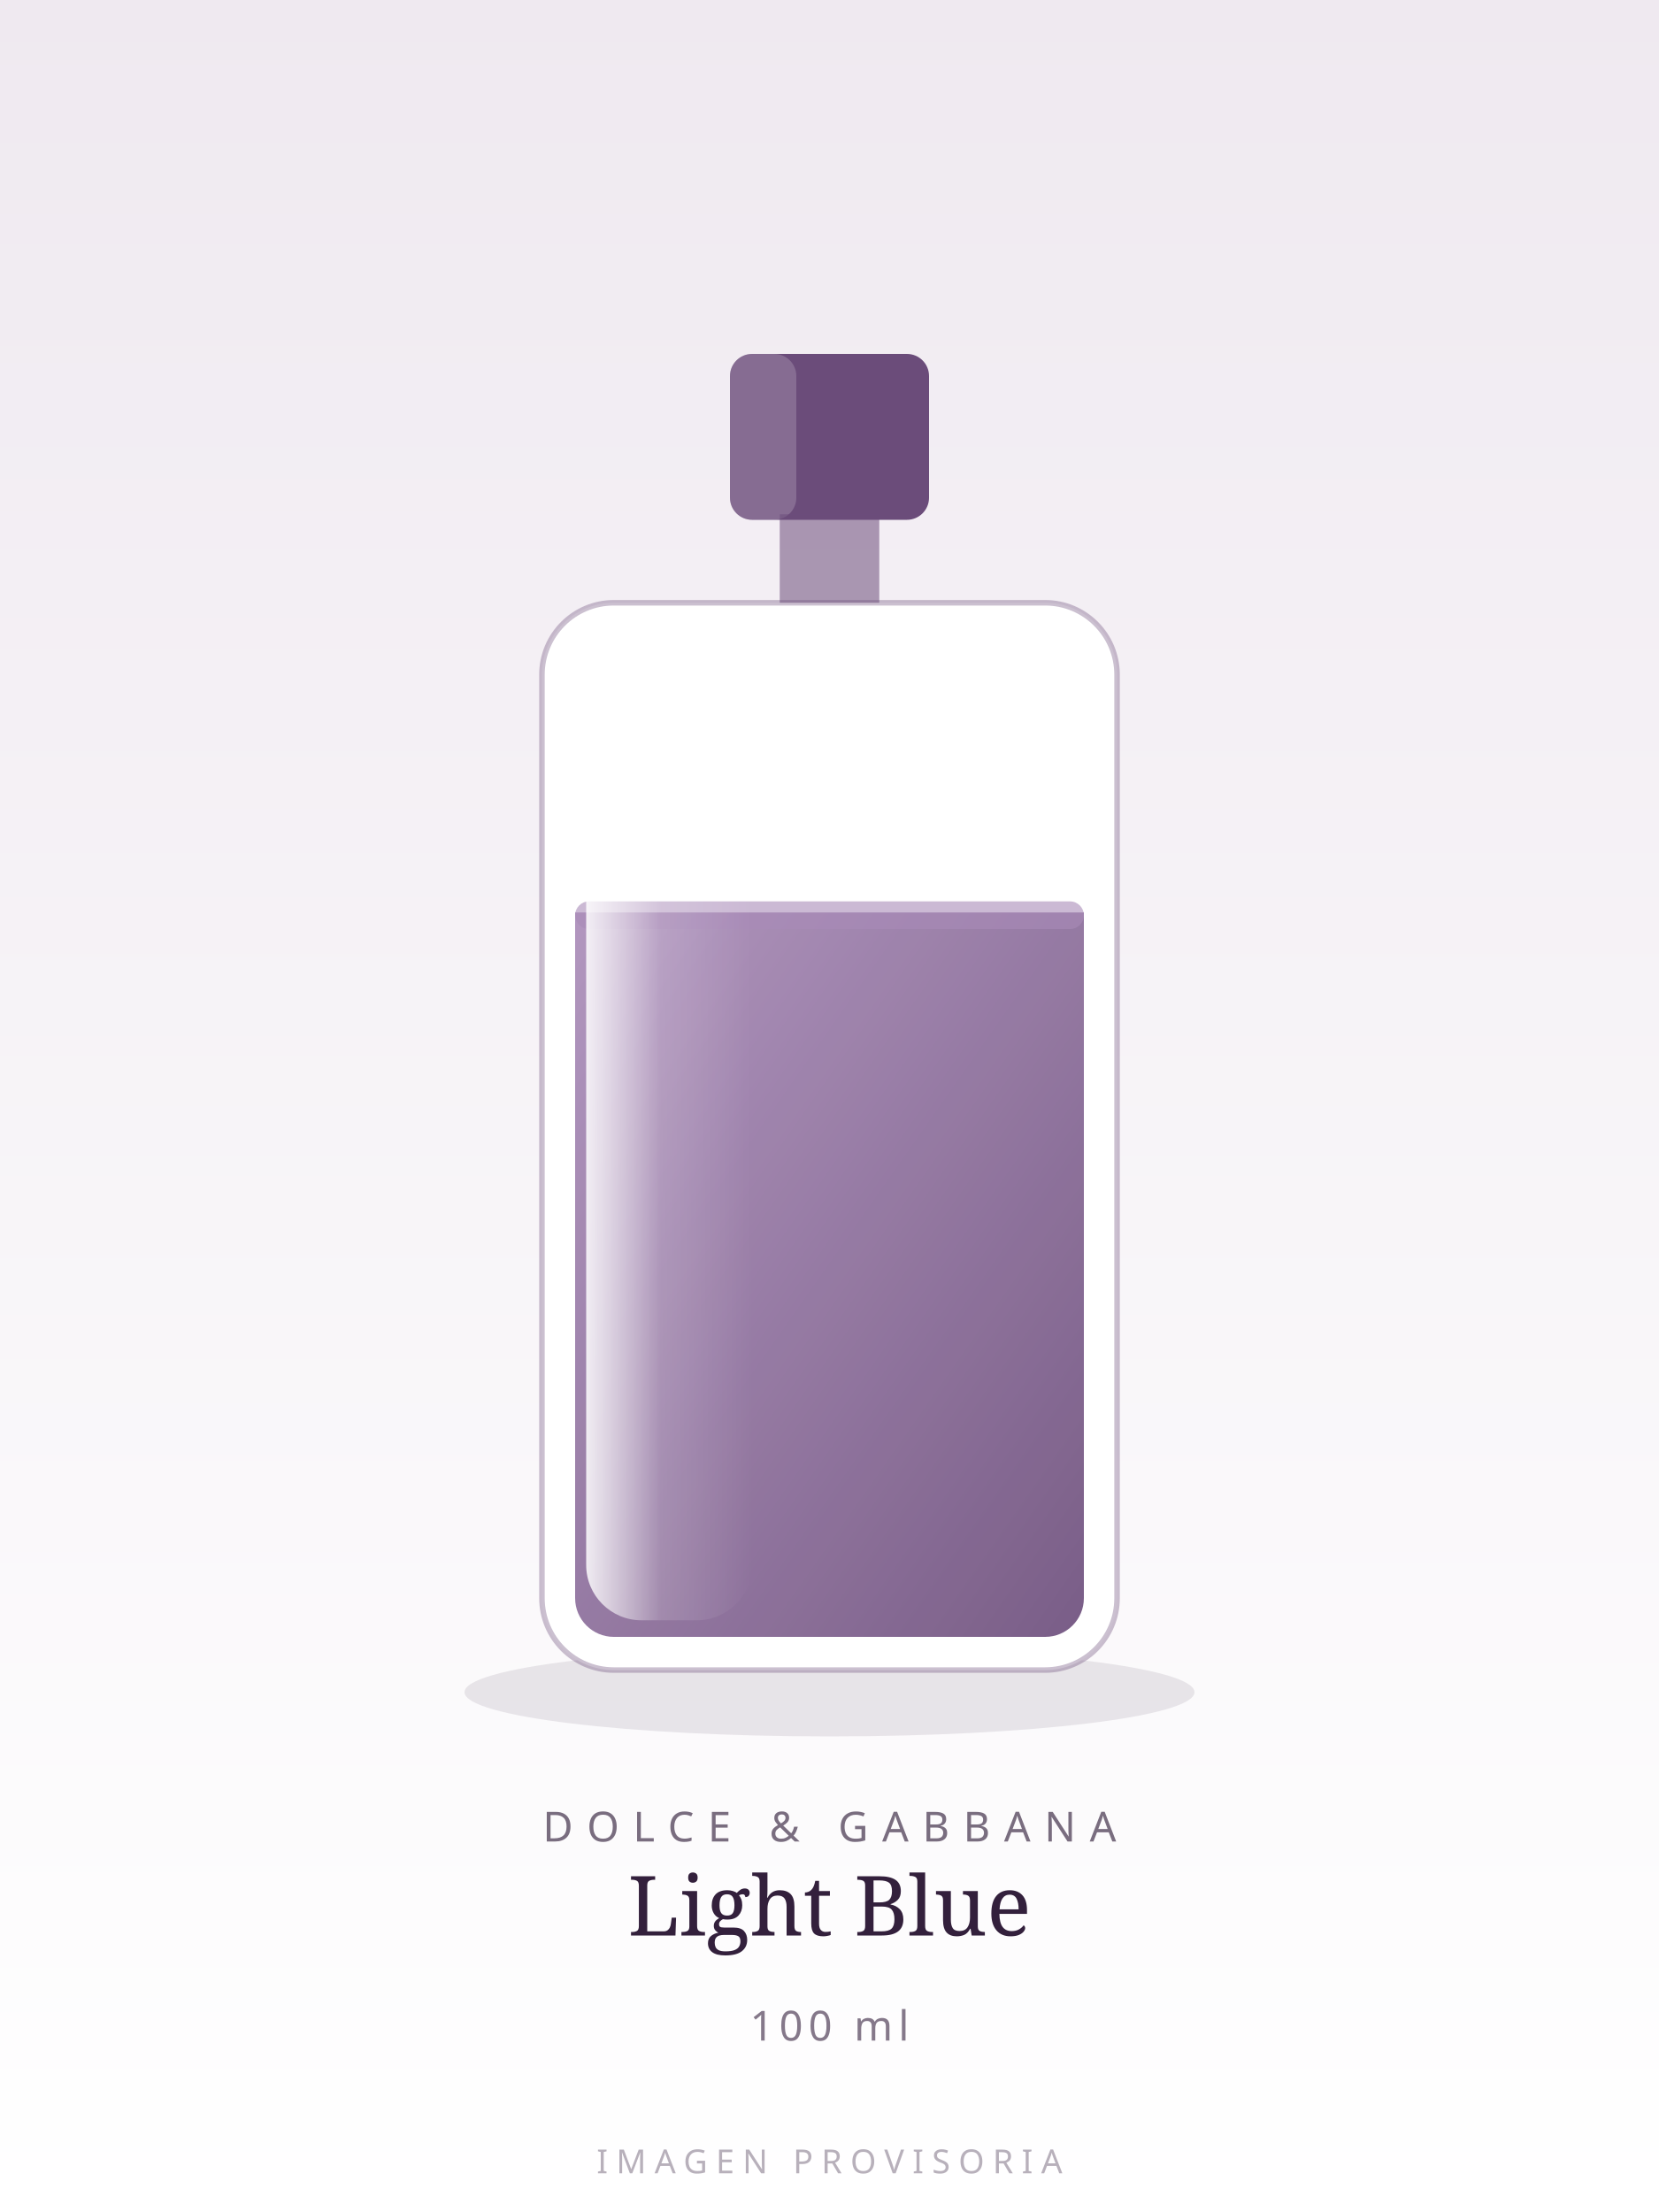
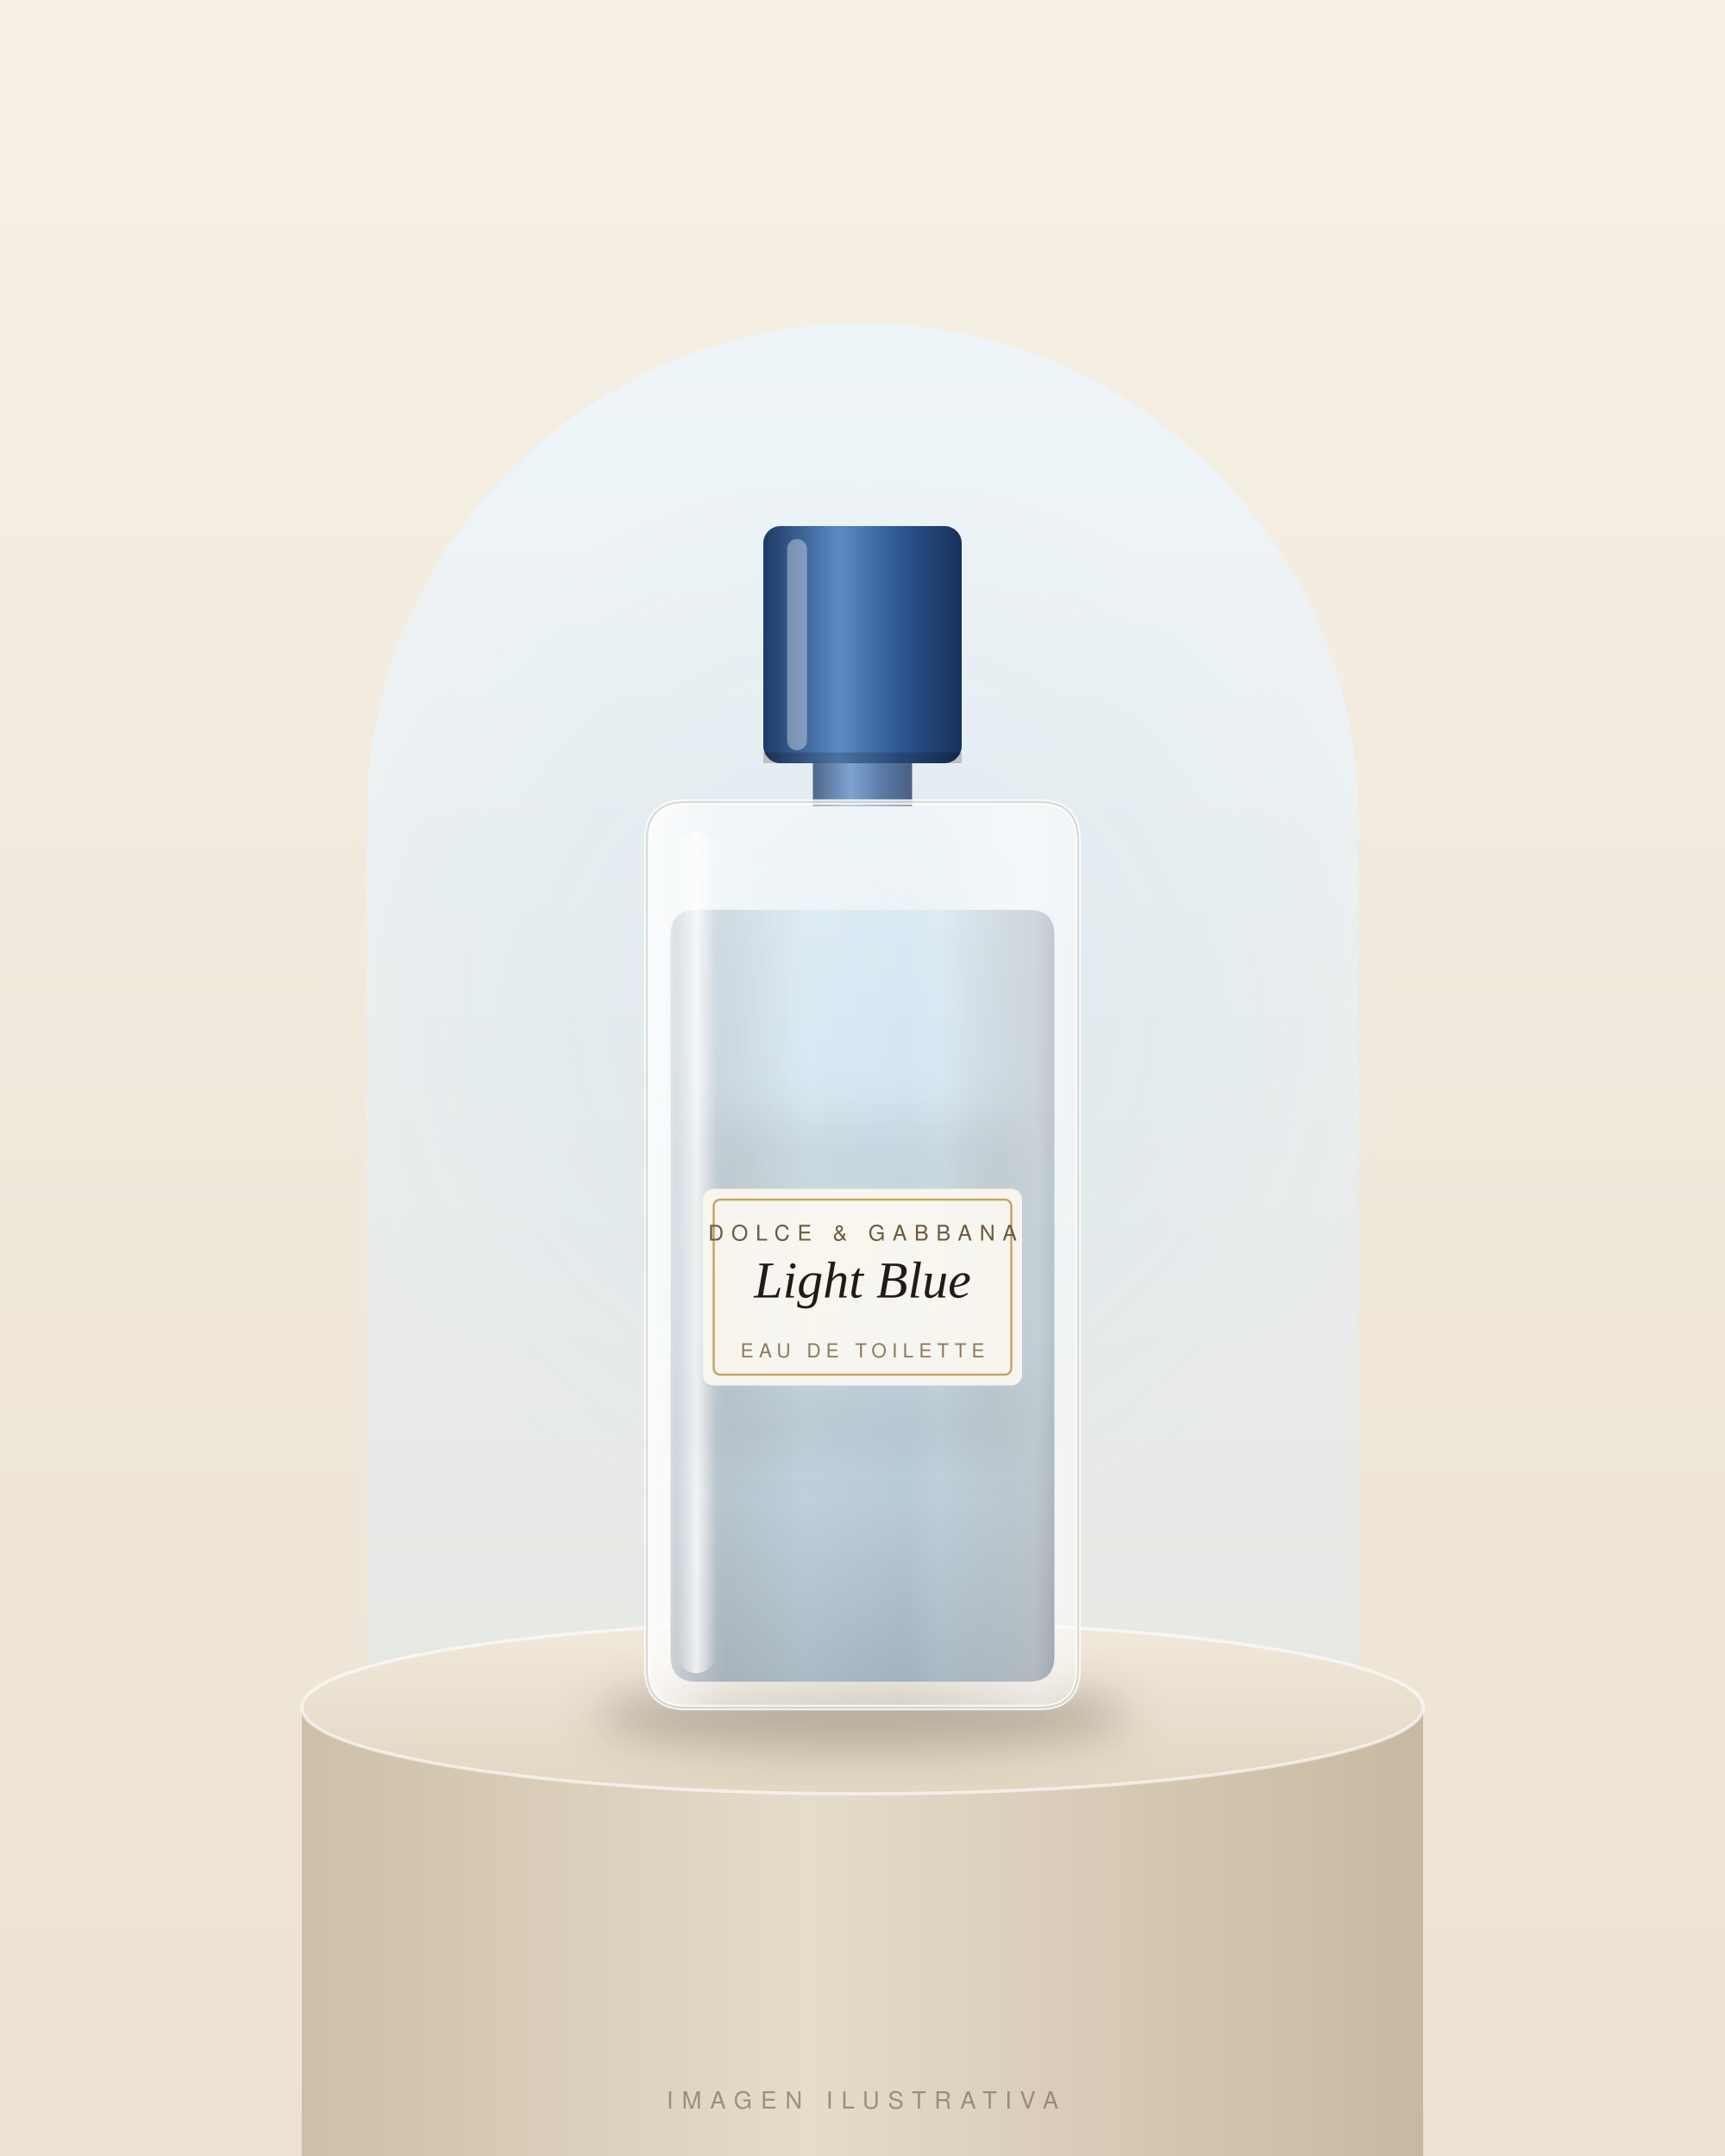
- <svg xmlns="http://www.w3.org/2000/svg" viewBox="0 0 600 800" width="600" height="800" role="img" aria-label="Dolce &amp; Gabbana Light Blue">
+ <svg xmlns="http://www.w3.org/2000/svg" viewBox="0 0 800 1000" width="800" height="1000" role="img" aria-label="Dolce &amp; Gabbana Light Blue">
  <defs>
    <linearGradient id="fondo" x1="0" y1="0" x2="0" y2="1">
-       <stop offset="0%" stop-color="#efe9f0" />
-       <stop offset="100%" stop-color="#ffffff" />
+       <stop offset="0" stop-color="#f6f0e6" />
+       <stop offset="1" stop-color="#ece2d3" />
    </linearGradient>
-     <linearGradient id="liquido" x1="0" y1="0" x2="1" y2="1">
-       <stop offset="0%" stop-color="#a98bb8" />
-       <stop offset="100%" stop-color="#6b4c7a" />
+     <linearGradient id="arco" x1="0" y1="0" x2="0" y2="1">
+       <stop offset="0" stop-color="#eef5f9" />
+       <stop offset="1" stop-color="#e7e8e4" />
+     </linearGradient>
+     <radialGradient id="halo" cx="0.5" cy="0.5" r="0.5">
+       <stop offset="0" stop-color="#d1e4f0" stop-opacity="0.55" />
+       <stop offset="1" stop-color="#d1e4f0" stop-opacity="0" />
+     </radialGradient>
+     <linearGradient id="podioCuerpo" x1="0" y1="0" x2="1" y2="0">
+       <stop offset="0" stop-color="#cdbfa8" />
+       <stop offset="0.45" stop-color="#e6dccb" />
+       <stop offset="1" stop-color="#c7b8a0" />
+     </linearGradient>
+     <linearGradient id="podioTapa" x1="0" y1="0" x2="0" y2="1">
+       <stop offset="0" stop-color="#f1e9dc" />
+       <stop offset="1" stop-color="#e2d6c3" />
+     </linearGradient>
+     <linearGradient id="liquido" x1="0" y1="0" x2="0" y2="1">
+       <stop offset="0" stop-color="#d7e7f2" />
+       <stop offset="0.55" stop-color="#c6ddec" />
+       <stop offset="1" stop-color="#9aacb8" />
+     </linearGradient>
+     <linearGradient id="liquidoLado" x1="0" y1="0" x2="1" y2="0">
+       <stop offset="0" stop-color="#000" stop-opacity="0.18" />
+       <stop offset="0.35" stop-color="#000" stop-opacity="0" />
+       <stop offset="0.7" stop-color="#000" stop-opacity="0" />
+       <stop offset="1" stop-color="#000" stop-opacity="0.22" />
+     </linearGradient>
+     <linearGradient id="vidrio" x1="0" y1="0" x2="1" y2="0">
+       <stop offset="0" stop-color="#ffffff" stop-opacity="0.75" />
+       <stop offset="0.18" stop-color="#ffffff" stop-opacity="0.25" />
+       <stop offset="0.6" stop-color="#ffffff" stop-opacity="0.08" />
+       <stop offset="0.9" stop-color="#ffffff" stop-opacity="0.4" />
+       <stop offset="1" stop-color="#ffffff" stop-opacity="0.15" />
    </linearGradient>
    <linearGradient id="brillo" x1="0" y1="0" x2="1" y2="0">
-       <stop offset="0%" stop-color="#ffffff" stop-opacity="0.85" />
-       <stop offset="45%" stop-color="#ffffff" stop-opacity="0.15" />
-       <stop offset="100%" stop-color="#ffffff" stop-opacity="0" />
+       <stop offset="0" stop-color="#ffffff" stop-opacity="0" />
+       <stop offset="0.5" stop-color="#ffffff" stop-opacity="0.85" />
+       <stop offset="1" stop-color="#ffffff" stop-opacity="0" />
    </linearGradient>
+     <linearGradient id="tapa" x1="0" y1="0" x2="1" y2="0">
+       <stop offset="0" stop-color="#1c3a66" />
+       <stop offset="0.38" stop-color="#5c8bc6" />
+       <stop offset="0.7" stop-color="#2c5590" />
+       <stop offset="1" stop-color="#17305a" />
+     </linearGradient>
+     <linearGradient id="caja" x1="0" y1="0" x2="1" y2="0">
+       <stop offset="0" stop-color="#141414" />
+       <stop offset="0.5" stop-color="#2c2a27" />
+       <stop offset="1" stop-color="#0d0d0d" />
+     </linearGradient>
+     <filter id="sombra" x="-50%" y="-50%" width="200%" height="200%">
+       <feGaussianBlur stdDeviation="10" />
+     </filter>
+     <filter id="sombraSuave" x="-50%" y="-50%" width="200%" height="200%">
+       <feGaussianBlur stdDeviation="22" />
+     </filter>
  </defs>
-   <rect width="600" height="800" fill="url(#fondo)" />
-   <ellipse cx="300" cy="612" rx="132" ry="16" fill="#33203c" opacity="0.10" />
-   <rect x="264" y="128" width="72" height="60" rx="8" fill="#6b4c7a" />
-   <rect x="264" y="128" width="24" height="60" rx="8" fill="#ffffff" opacity="0.18" />
-   <rect x="282" y="186" width="36" height="34" fill="#6b4c7a" opacity="0.55" />
-   <rect x="196" y="218" width="208" height="386" rx="26" fill="#ffffff" />
-   <rect x="196" y="218" width="208" height="386" rx="26" fill="none" stroke="#6b4c7a" stroke-opacity="0.35" stroke-width="2" />
-   <path d="M 208 330 L 392 330 L 392 578 A 14 14 0 0 1 378 592 L 222 592 A 14 14 0 0 1 208 578 Z" fill="url(#liquido)" opacity="0.9" />
-   <rect x="208" y="326" width="184" height="10" rx="5" fill="#a98bb8" opacity="0.6" />
-   <rect x="212" y="236" width="60" height="350" rx="20" fill="url(#brillo)" />
-   <text x="300" y="666" text-anchor="middle" font-family="system-ui, sans-serif" font-size="15" letter-spacing="5" fill="#33203c" opacity="0.65">DOLCE &amp; GABBANA</text>
-   <text x="300" y="700" text-anchor="middle" font-family="Georgia, serif" font-size="30" fill="#33203c">Light Blue</text>
-   <text x="300" y="738" text-anchor="middle" font-family="system-ui, sans-serif" font-size="15" letter-spacing="2" fill="#33203c" opacity="0.6">100 ml</text>
-   <text x="300" y="786" text-anchor="middle" font-family="system-ui, sans-serif" font-size="12" letter-spacing="3" fill="#33203c" opacity="0.35">IMAGEN PROVISORIA</text>
+   <rect width="800" height="1000" fill="url(#fondo)" />
+   <path d="M170 792 L170 380 A230 230 0 0 1 630 380 L630 792 Z" fill="url(#arco)" />
+   <ellipse cx="400" cy="470" rx="250" ry="250" fill="url(#halo)" />
+   <rect x="140" y="792" width="520" height="208" fill="url(#podioCuerpo)" />
+   <ellipse cx="400" cy="792" rx="260" ry="40" fill="url(#podioTapa)" />
+   <ellipse cx="400" cy="792" rx="260" ry="40" fill="none" stroke="#fff" stroke-opacity="0.6" stroke-width="1.5" />
+   <ellipse cx="400" cy="796" rx="124" ry="16" fill="#3b2f1f" opacity="0.28" filter="url(#sombra)" />
+   <rect x="377" y="352" width="46" height="22" fill="url(#tapa)" opacity="0.75" />
+   <rect x="354" y="244" width="92" height="110" rx="8" fill="url(#tapa)" />
+   <rect x="365.04" y="250" width="9.2" height="98" rx="4.6" fill="#ffffff" opacity="0.35" />
+   <rect x="354" y="349" width="92" height="5" fill="#000" opacity="0.18" />
+   <clipPath id="c1">
+     <path d="M318 372 H482 Q500 372 500 390 V774 Q500 792 482 792 H318 Q300 792 300 774 V390 Q300 372 318 372 Z" />
+   </clipPath>
+   <path d="M318 372 H482 Q500 372 500 390 V774 Q500 792 482 792 H318 Q300 792 300 774 V390 Q300 372 318 372 Z" fill="#ffffff" fill-opacity="0.35" />
+   <path d="M323 422 H477 Q489 422 489 434 V768 Q489 780 477 780 H323 Q311 780 311 768 V434 Q311 422 323 422 Z" fill="url(#liquido)" />
+   <path d="M323 422 H477 Q489 422 489 434 V768 Q489 780 477 780 H323 Q311 780 311 768 V434 Q311 422 323 422 Z" fill="url(#liquidoLado)" />
+   <g clip-path="url(#c1)">
+     <path d="M318 372 H482 Q500 372 500 390 V774 Q500 792 482 792 H318 Q300 792 300 774 V390 Q300 372 318 372 Z" fill="url(#vidrio)" />
+   </g>
+   <path d="M318 372 H482 Q500 372 500 390 V774 Q500 792 482 792 H318 Q300 792 300 774 V390 Q300 372 318 372 Z" fill="none" stroke="#ffffff" stroke-opacity="0.85" stroke-width="2.5" />
+   <path d="M318 372 H482 Q500 372 500 390 V774 Q500 792 482 792 H318 Q300 792 300 774 V390 Q300 372 318 372 Z" fill="none" stroke="#4a3d2b" stroke-opacity="0.18" stroke-width="1" />
+   <g clip-path="url(#c1)">
+     <rect x="314" y="386" width="18" height="390" rx="9" fill="url(#brillo)" opacity="0.9" />
+   </g>
+   <rect x="326" y="518" width="148" height="158" rx="6" fill="#3b2f1f" opacity="0.08" filter="url(#sombra)" />
+   <g>
+     <rect x="326" y="551.4" width="148" height="91.2" rx="5" fill="#fbf7f0" fill-opacity="0.94" />
+     <rect x="331" y="556.4" width="138" height="81.2" rx="3" fill="none" stroke="#c5a467" stroke-width="1" />
+     <text x="400" y="575.4" text-anchor="middle" font-family="Jost, 'Segoe UI', Helvetica, Arial, sans-serif" font-size="10" letter-spacing="3.5" fill="#6b5a3e">DOLCE &amp; GABBANA</text>
+     <text x="400" y="601.8" text-anchor="middle" font-family="'Cormorant Garamond', Georgia, 'Times New Roman', serif" font-style="italic" font-size="24.0" fill="#1f1c18">Light Blue</text>
+     <text x="400" y="629.6" text-anchor="middle" font-family="Jost, 'Segoe UI', Helvetica, Arial, sans-serif" font-size="9" letter-spacing="2.5" fill="#8a7a5e">EAU DE TOILETTE</text>
+   </g>
+   <text x="400" y="978" text-anchor="middle" font-family="Jost, 'Segoe UI', Helvetica, Arial, sans-serif" font-size="11" letter-spacing="4" fill="#7d705c" opacity="0.7">IMAGEN ILUSTRATIVA</text>
</svg>
